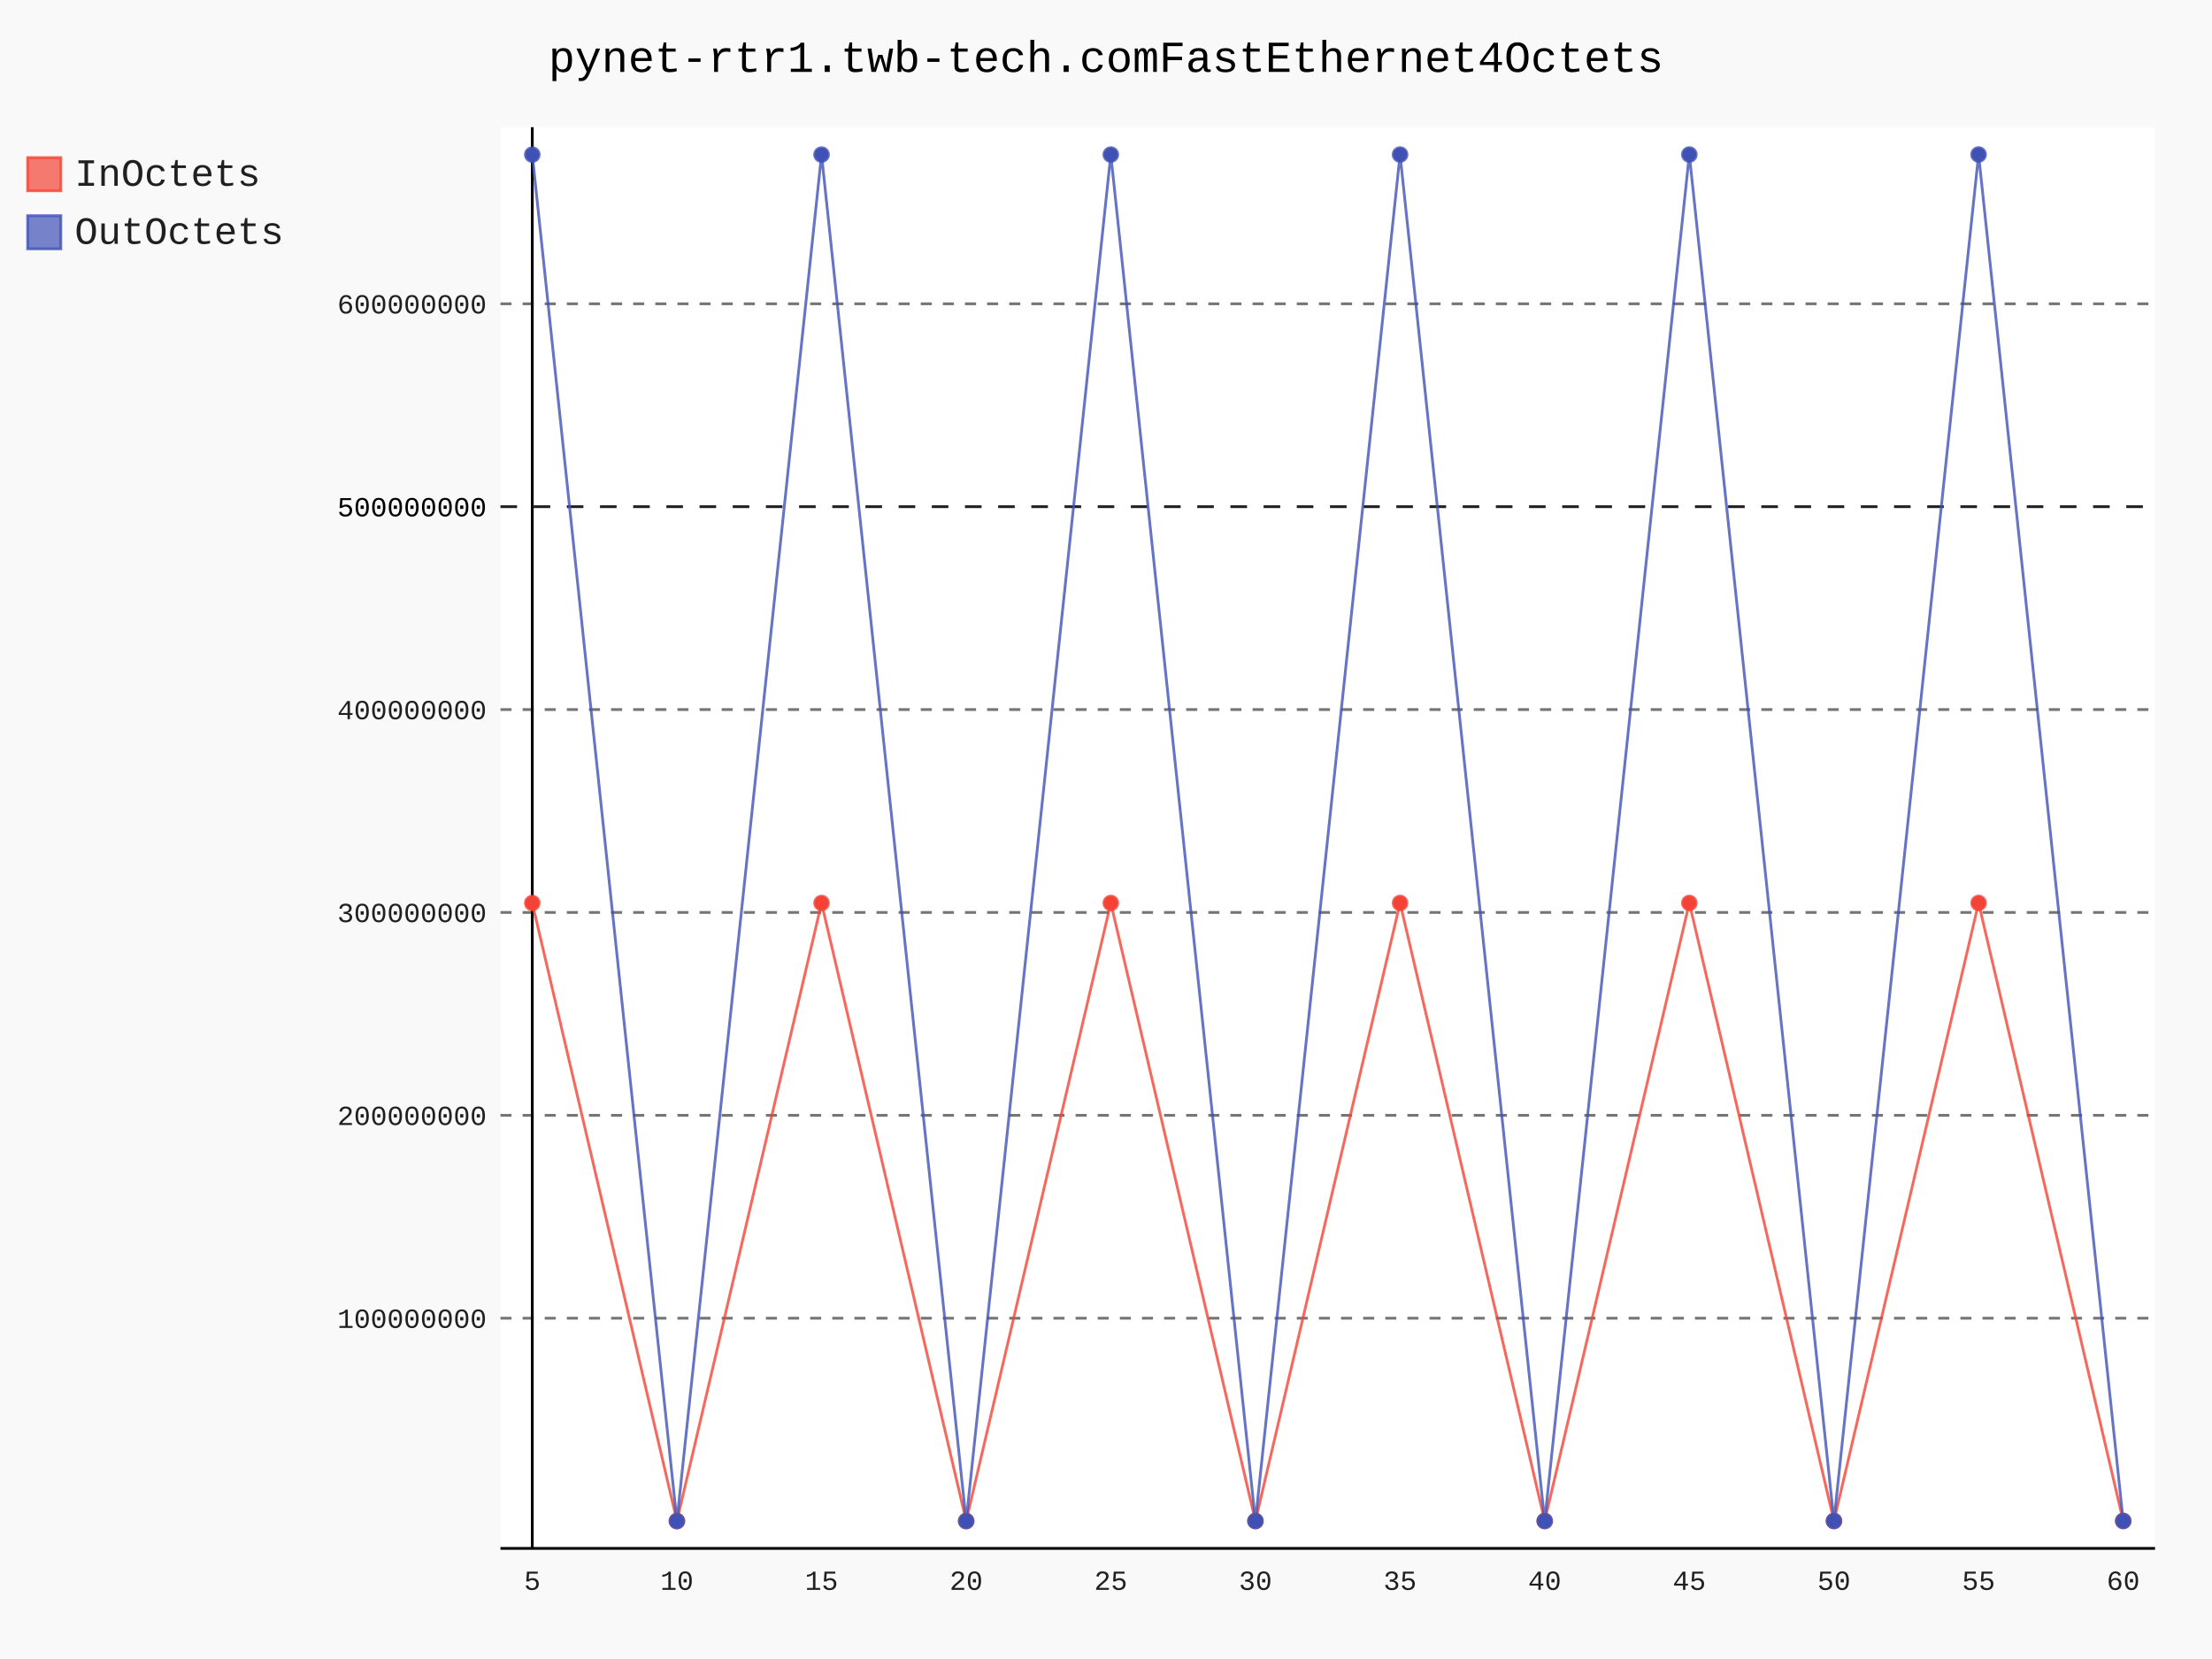
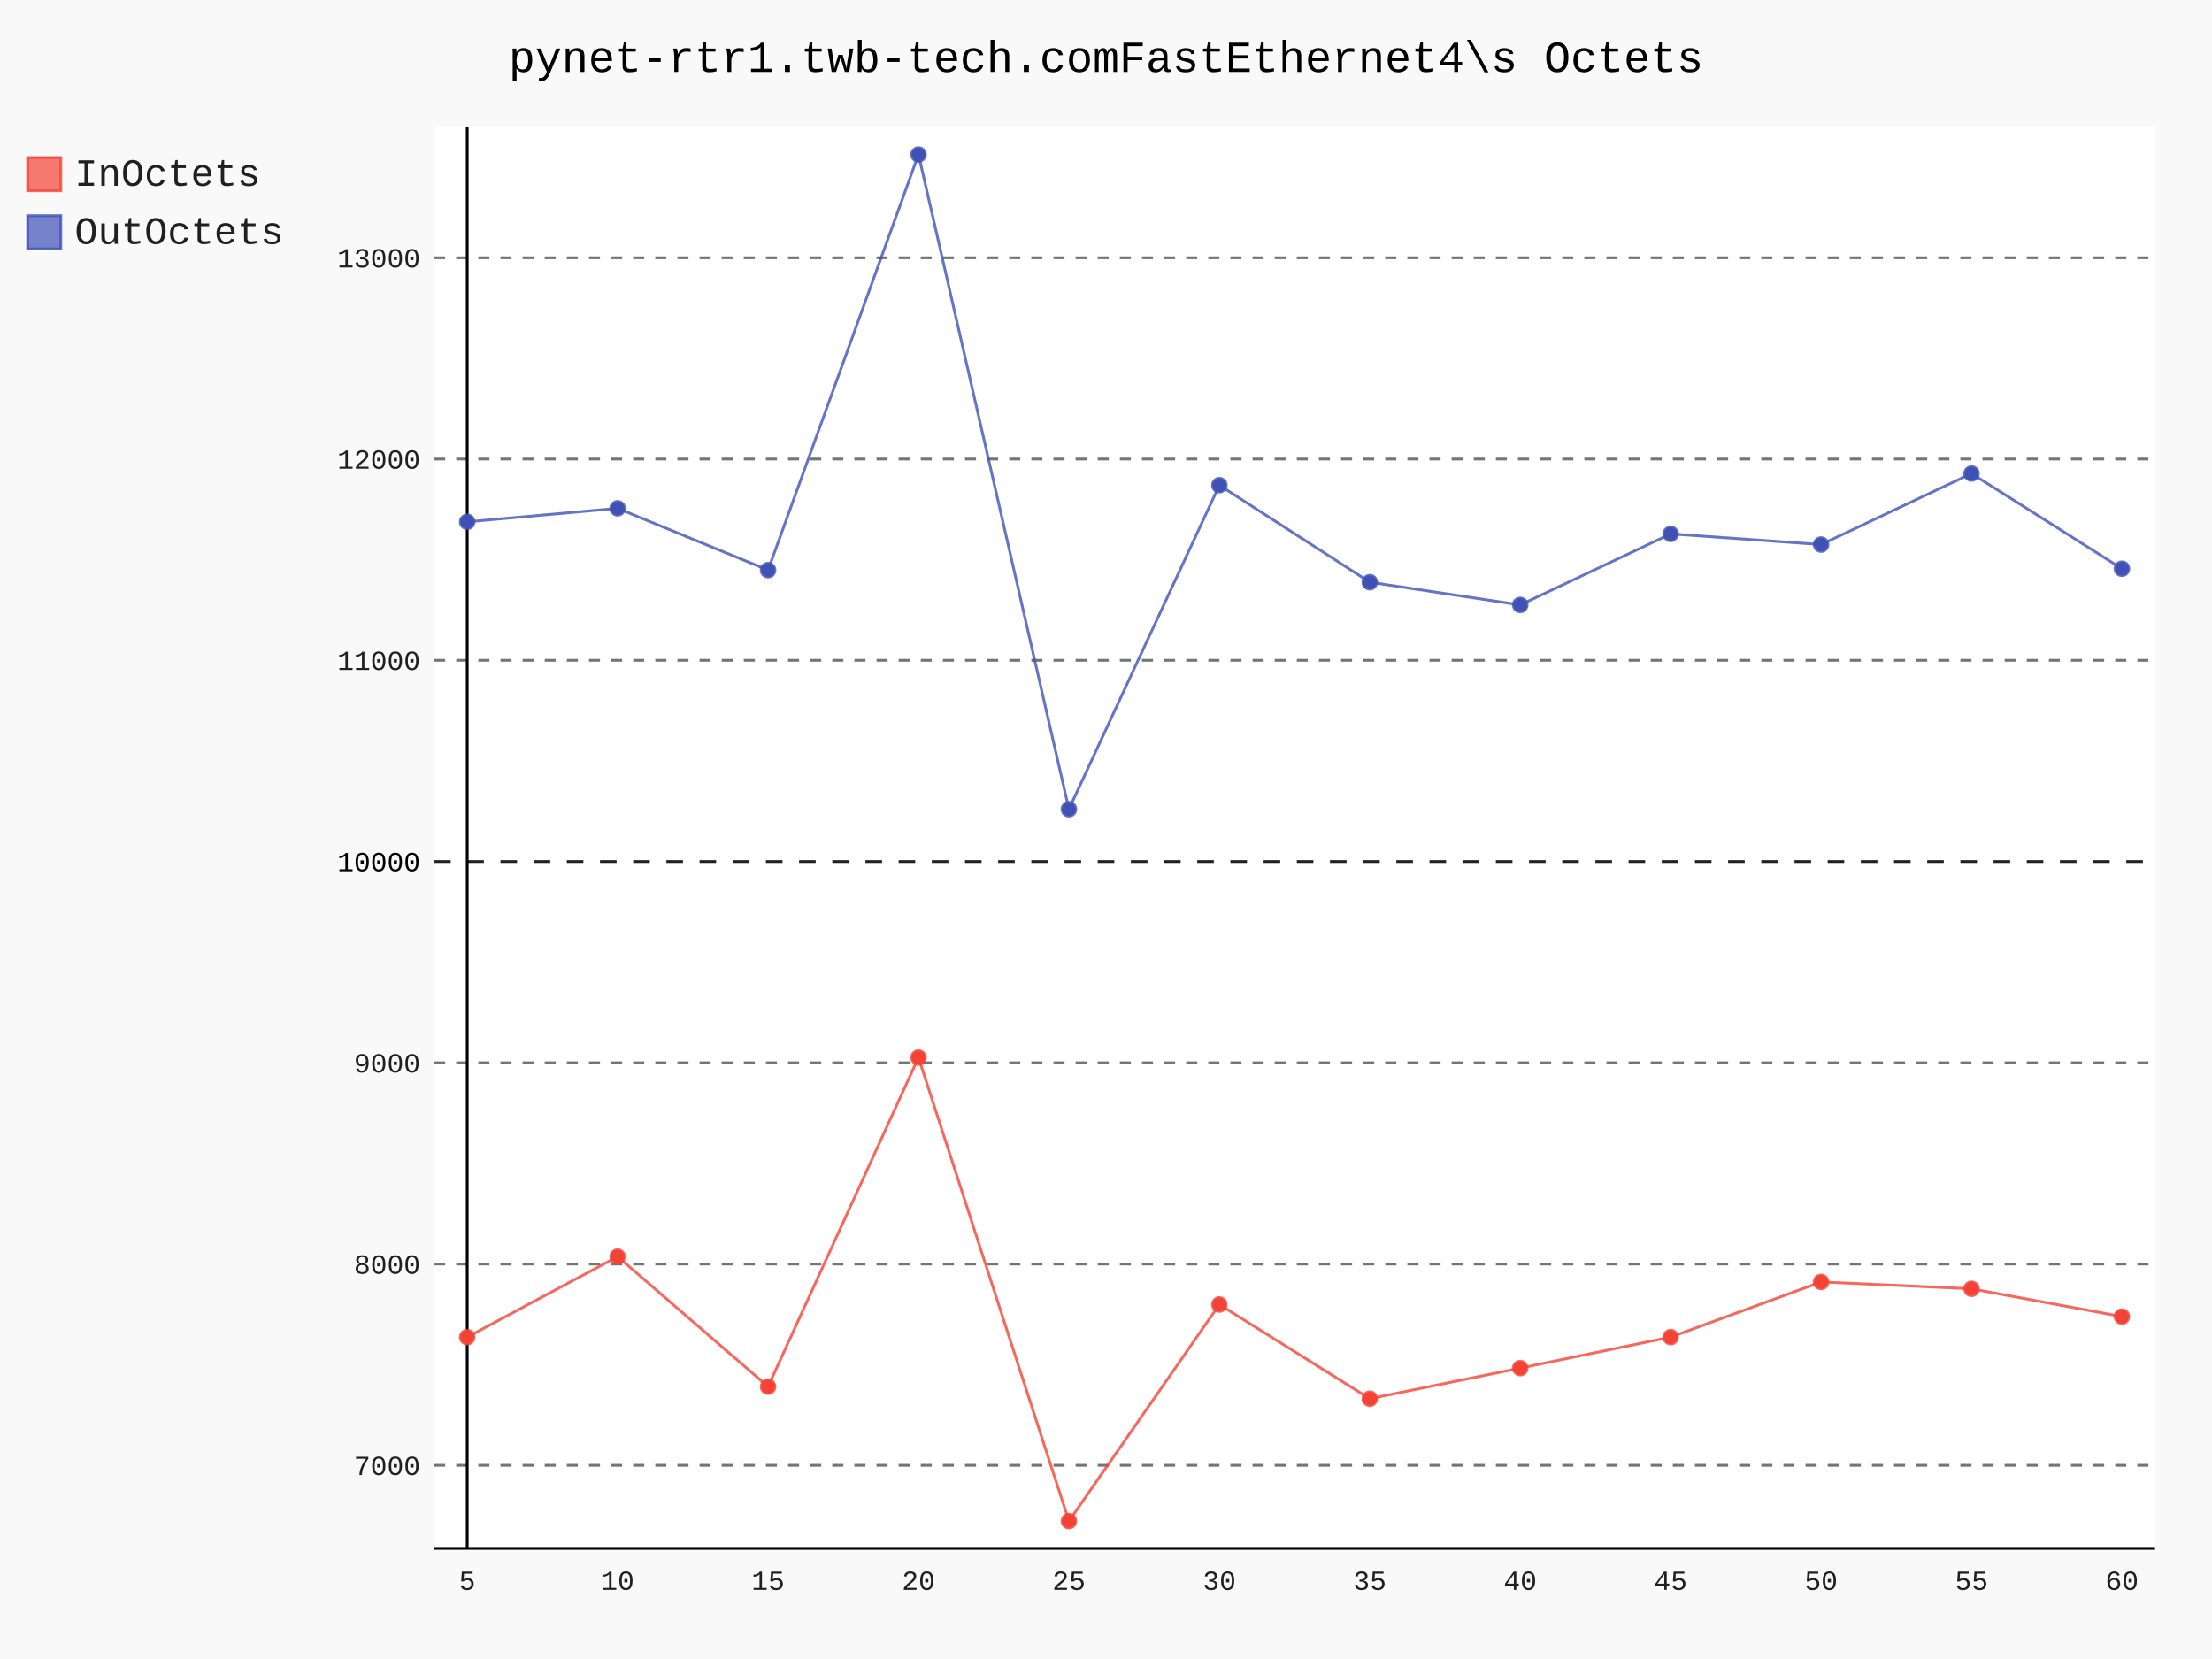
- <svg xmlns="http://www.w3.org/2000/svg" id="chart-d1661f75-914b-4d5a-9a5d-76ce94fca2cd" class="pygal-chart" viewBox="0 0 800 600">
+ <svg xmlns="http://www.w3.org/2000/svg" id="chart-cda1fc32-4e34-43d2-803f-5450efc01f9a" class="pygal-chart" viewBox="0 0 800 600">
  <defs>
-     <style type="text/css">#chart-d1661f75-914b-4d5a-9a5d-76ce94fca2cd{-webkit-user-select:none;-webkit-font-smoothing:antialiased;font-family:Consolas,"Liberation Mono",Menlo,Courier,monospace}#chart-d1661f75-914b-4d5a-9a5d-76ce94fca2cd .title{font-family:Consolas,"Liberation Mono",Menlo,Courier,monospace;font-size:16px}#chart-d1661f75-914b-4d5a-9a5d-76ce94fca2cd .legends .legend text{font-family:Consolas,"Liberation Mono",Menlo,Courier,monospace;font-size:14px}#chart-d1661f75-914b-4d5a-9a5d-76ce94fca2cd .axis text{font-family:Consolas,"Liberation Mono",Menlo,Courier,monospace;font-size:10px}#chart-d1661f75-914b-4d5a-9a5d-76ce94fca2cd .axis text.major{font-family:Consolas,"Liberation Mono",Menlo,Courier,monospace;font-size:10px}#chart-d1661f75-914b-4d5a-9a5d-76ce94fca2cd .text-overlay text.value{font-family:Consolas,"Liberation Mono",Menlo,Courier,monospace;font-size:16px}#chart-d1661f75-914b-4d5a-9a5d-76ce94fca2cd .text-overlay text.label{font-family:Consolas,"Liberation Mono",Menlo,Courier,monospace;font-size:10px}#chart-d1661f75-914b-4d5a-9a5d-76ce94fca2cd .tooltip{font-family:Consolas,"Liberation Mono",Menlo,Courier,monospace;font-size:14px}#chart-d1661f75-914b-4d5a-9a5d-76ce94fca2cd text.no_data{font-family:Consolas,"Liberation Mono",Menlo,Courier,monospace;font-size:64px}
- #chart-d1661f75-914b-4d5a-9a5d-76ce94fca2cd{background-color:rgba(249,249,249,1)}#chart-d1661f75-914b-4d5a-9a5d-76ce94fca2cd path,#chart-d1661f75-914b-4d5a-9a5d-76ce94fca2cd line,#chart-d1661f75-914b-4d5a-9a5d-76ce94fca2cd rect,#chart-d1661f75-914b-4d5a-9a5d-76ce94fca2cd circle{-webkit-transition:150ms;-moz-transition:150ms;transition:150ms}#chart-d1661f75-914b-4d5a-9a5d-76ce94fca2cd .graph &gt; .background{fill:rgba(249,249,249,1)}#chart-d1661f75-914b-4d5a-9a5d-76ce94fca2cd .plot &gt; .background{fill:rgba(255,255,255,1)}#chart-d1661f75-914b-4d5a-9a5d-76ce94fca2cd .graph{fill:rgba(0,0,0,.87)}#chart-d1661f75-914b-4d5a-9a5d-76ce94fca2cd text.no_data{fill:rgba(0,0,0,1)}#chart-d1661f75-914b-4d5a-9a5d-76ce94fca2cd .title{fill:rgba(0,0,0,1)}#chart-d1661f75-914b-4d5a-9a5d-76ce94fca2cd .legends .legend text{fill:rgba(0,0,0,.87)}#chart-d1661f75-914b-4d5a-9a5d-76ce94fca2cd .legends .legend:hover text{fill:rgba(0,0,0,1)}#chart-d1661f75-914b-4d5a-9a5d-76ce94fca2cd .axis .line{stroke:rgba(0,0,0,1)}#chart-d1661f75-914b-4d5a-9a5d-76ce94fca2cd .axis .guide.line{stroke:rgba(0,0,0,.54)}#chart-d1661f75-914b-4d5a-9a5d-76ce94fca2cd .axis .major.line{stroke:rgba(0,0,0,.87)}#chart-d1661f75-914b-4d5a-9a5d-76ce94fca2cd .axis text.major{fill:rgba(0,0,0,1)}#chart-d1661f75-914b-4d5a-9a5d-76ce94fca2cd .axis.y .guides:hover .guide.line,#chart-d1661f75-914b-4d5a-9a5d-76ce94fca2cd .line-graph .axis.x .guides:hover .guide.line,#chart-d1661f75-914b-4d5a-9a5d-76ce94fca2cd .stackedline-graph .axis.x .guides:hover .guide.line,#chart-d1661f75-914b-4d5a-9a5d-76ce94fca2cd .xy-graph .axis.x .guides:hover .guide.line{stroke:rgba(0,0,0,1)}#chart-d1661f75-914b-4d5a-9a5d-76ce94fca2cd .axis .guides:hover text{fill:rgba(0,0,0,1)}#chart-d1661f75-914b-4d5a-9a5d-76ce94fca2cd .reactive{fill-opacity:.7;stroke-opacity:.8}#chart-d1661f75-914b-4d5a-9a5d-76ce94fca2cd .ci{stroke:rgba(0,0,0,.87)}#chart-d1661f75-914b-4d5a-9a5d-76ce94fca2cd .reactive.active,#chart-d1661f75-914b-4d5a-9a5d-76ce94fca2cd .active .reactive{fill-opacity:.8;stroke-opacity:.9;stroke-width:4}#chart-d1661f75-914b-4d5a-9a5d-76ce94fca2cd .ci .reactive.active{stroke-width:1.5}#chart-d1661f75-914b-4d5a-9a5d-76ce94fca2cd .series text{fill:rgba(0,0,0,1)}#chart-d1661f75-914b-4d5a-9a5d-76ce94fca2cd .tooltip rect{fill:rgba(255,255,255,1);stroke:rgba(0,0,0,1);-webkit-transition:opacity 150ms;-moz-transition:opacity 150ms;transition:opacity 150ms}#chart-d1661f75-914b-4d5a-9a5d-76ce94fca2cd .tooltip .label{fill:rgba(0,0,0,.87)}#chart-d1661f75-914b-4d5a-9a5d-76ce94fca2cd .tooltip .label{fill:rgba(0,0,0,.87)}#chart-d1661f75-914b-4d5a-9a5d-76ce94fca2cd .tooltip .legend{font-size:.8em;fill:rgba(0,0,0,.54)}#chart-d1661f75-914b-4d5a-9a5d-76ce94fca2cd .tooltip .x_label{font-size:.6em;fill:rgba(0,0,0,1)}#chart-d1661f75-914b-4d5a-9a5d-76ce94fca2cd .tooltip .xlink{font-size:.5em;text-decoration:underline}#chart-d1661f75-914b-4d5a-9a5d-76ce94fca2cd .tooltip .value{font-size:1.5em}#chart-d1661f75-914b-4d5a-9a5d-76ce94fca2cd .bound{font-size:.5em}#chart-d1661f75-914b-4d5a-9a5d-76ce94fca2cd .max-value{font-size:.75em;fill:rgba(0,0,0,.54)}#chart-d1661f75-914b-4d5a-9a5d-76ce94fca2cd .map-element{fill:rgba(255,255,255,1);stroke:rgba(0,0,0,.54) !important}#chart-d1661f75-914b-4d5a-9a5d-76ce94fca2cd .map-element .reactive{fill-opacity:inherit;stroke-opacity:inherit}#chart-d1661f75-914b-4d5a-9a5d-76ce94fca2cd .color-0,#chart-d1661f75-914b-4d5a-9a5d-76ce94fca2cd .color-0 a:visited{stroke:#F44336;fill:#F44336}#chart-d1661f75-914b-4d5a-9a5d-76ce94fca2cd .color-1,#chart-d1661f75-914b-4d5a-9a5d-76ce94fca2cd .color-1 a:visited{stroke:#3F51B5;fill:#3F51B5}#chart-d1661f75-914b-4d5a-9a5d-76ce94fca2cd .text-overlay .color-0 text{fill:black}#chart-d1661f75-914b-4d5a-9a5d-76ce94fca2cd .text-overlay .color-1 text{fill:black}
- #chart-d1661f75-914b-4d5a-9a5d-76ce94fca2cd text.no_data{text-anchor:middle}#chart-d1661f75-914b-4d5a-9a5d-76ce94fca2cd .guide.line{fill:none}#chart-d1661f75-914b-4d5a-9a5d-76ce94fca2cd .centered{text-anchor:middle}#chart-d1661f75-914b-4d5a-9a5d-76ce94fca2cd .title{text-anchor:middle}#chart-d1661f75-914b-4d5a-9a5d-76ce94fca2cd .legends .legend text{fill-opacity:1}#chart-d1661f75-914b-4d5a-9a5d-76ce94fca2cd .axis.x text{text-anchor:middle}#chart-d1661f75-914b-4d5a-9a5d-76ce94fca2cd .axis.x:not(.web) text[transform]{text-anchor:start}#chart-d1661f75-914b-4d5a-9a5d-76ce94fca2cd .axis.x:not(.web) text[transform].backwards{text-anchor:end}#chart-d1661f75-914b-4d5a-9a5d-76ce94fca2cd .axis.y text{text-anchor:end}#chart-d1661f75-914b-4d5a-9a5d-76ce94fca2cd .axis.y text[transform].backwards{text-anchor:start}#chart-d1661f75-914b-4d5a-9a5d-76ce94fca2cd .axis.y2 text{text-anchor:start}#chart-d1661f75-914b-4d5a-9a5d-76ce94fca2cd .axis.y2 text[transform].backwards{text-anchor:end}#chart-d1661f75-914b-4d5a-9a5d-76ce94fca2cd .axis .guide.line{stroke-dasharray:4,4}#chart-d1661f75-914b-4d5a-9a5d-76ce94fca2cd .axis .major.guide.line{stroke-dasharray:6,6}#chart-d1661f75-914b-4d5a-9a5d-76ce94fca2cd .horizontal .axis.y .guide.line,#chart-d1661f75-914b-4d5a-9a5d-76ce94fca2cd .horizontal .axis.y2 .guide.line,#chart-d1661f75-914b-4d5a-9a5d-76ce94fca2cd .vertical .axis.x .guide.line{opacity:0}#chart-d1661f75-914b-4d5a-9a5d-76ce94fca2cd .horizontal .axis.always_show .guide.line,#chart-d1661f75-914b-4d5a-9a5d-76ce94fca2cd .vertical .axis.always_show .guide.line{opacity:1 !important}#chart-d1661f75-914b-4d5a-9a5d-76ce94fca2cd .axis.y .guides:hover .guide.line,#chart-d1661f75-914b-4d5a-9a5d-76ce94fca2cd .axis.y2 .guides:hover .guide.line,#chart-d1661f75-914b-4d5a-9a5d-76ce94fca2cd .axis.x .guides:hover .guide.line{opacity:1}#chart-d1661f75-914b-4d5a-9a5d-76ce94fca2cd .axis .guides:hover text{opacity:1}#chart-d1661f75-914b-4d5a-9a5d-76ce94fca2cd .nofill{fill:none}#chart-d1661f75-914b-4d5a-9a5d-76ce94fca2cd .subtle-fill{fill-opacity:.2}#chart-d1661f75-914b-4d5a-9a5d-76ce94fca2cd .dot{stroke-width:1px;fill-opacity:1}#chart-d1661f75-914b-4d5a-9a5d-76ce94fca2cd .dot.active{stroke-width:5px}#chart-d1661f75-914b-4d5a-9a5d-76ce94fca2cd .dot.negative{fill:transparent}#chart-d1661f75-914b-4d5a-9a5d-76ce94fca2cd text,#chart-d1661f75-914b-4d5a-9a5d-76ce94fca2cd tspan{stroke:none !important}#chart-d1661f75-914b-4d5a-9a5d-76ce94fca2cd .series text.active{opacity:1}#chart-d1661f75-914b-4d5a-9a5d-76ce94fca2cd .tooltip rect{fill-opacity:.95;stroke-width:.5}#chart-d1661f75-914b-4d5a-9a5d-76ce94fca2cd .tooltip text{fill-opacity:1}#chart-d1661f75-914b-4d5a-9a5d-76ce94fca2cd .showable{visibility:hidden}#chart-d1661f75-914b-4d5a-9a5d-76ce94fca2cd .showable.shown{visibility:visible}#chart-d1661f75-914b-4d5a-9a5d-76ce94fca2cd .gauge-background{fill:rgba(229,229,229,1);stroke:none}#chart-d1661f75-914b-4d5a-9a5d-76ce94fca2cd .bg-lines{stroke:rgba(249,249,249,1);stroke-width:2px}</style>
+     <style type="text/css">#chart-cda1fc32-4e34-43d2-803f-5450efc01f9a{-webkit-user-select:none;-webkit-font-smoothing:antialiased;font-family:Consolas,"Liberation Mono",Menlo,Courier,monospace}#chart-cda1fc32-4e34-43d2-803f-5450efc01f9a .title{font-family:Consolas,"Liberation Mono",Menlo,Courier,monospace;font-size:16px}#chart-cda1fc32-4e34-43d2-803f-5450efc01f9a .legends .legend text{font-family:Consolas,"Liberation Mono",Menlo,Courier,monospace;font-size:14px}#chart-cda1fc32-4e34-43d2-803f-5450efc01f9a .axis text{font-family:Consolas,"Liberation Mono",Menlo,Courier,monospace;font-size:10px}#chart-cda1fc32-4e34-43d2-803f-5450efc01f9a .axis text.major{font-family:Consolas,"Liberation Mono",Menlo,Courier,monospace;font-size:10px}#chart-cda1fc32-4e34-43d2-803f-5450efc01f9a .text-overlay text.value{font-family:Consolas,"Liberation Mono",Menlo,Courier,monospace;font-size:16px}#chart-cda1fc32-4e34-43d2-803f-5450efc01f9a .text-overlay text.label{font-family:Consolas,"Liberation Mono",Menlo,Courier,monospace;font-size:10px}#chart-cda1fc32-4e34-43d2-803f-5450efc01f9a .tooltip{font-family:Consolas,"Liberation Mono",Menlo,Courier,monospace;font-size:14px}#chart-cda1fc32-4e34-43d2-803f-5450efc01f9a text.no_data{font-family:Consolas,"Liberation Mono",Menlo,Courier,monospace;font-size:64px}
+ #chart-cda1fc32-4e34-43d2-803f-5450efc01f9a{background-color:rgba(249,249,249,1)}#chart-cda1fc32-4e34-43d2-803f-5450efc01f9a path,#chart-cda1fc32-4e34-43d2-803f-5450efc01f9a line,#chart-cda1fc32-4e34-43d2-803f-5450efc01f9a rect,#chart-cda1fc32-4e34-43d2-803f-5450efc01f9a circle{-webkit-transition:150ms;-moz-transition:150ms;transition:150ms}#chart-cda1fc32-4e34-43d2-803f-5450efc01f9a .graph &gt; .background{fill:rgba(249,249,249,1)}#chart-cda1fc32-4e34-43d2-803f-5450efc01f9a .plot &gt; .background{fill:rgba(255,255,255,1)}#chart-cda1fc32-4e34-43d2-803f-5450efc01f9a .graph{fill:rgba(0,0,0,.87)}#chart-cda1fc32-4e34-43d2-803f-5450efc01f9a text.no_data{fill:rgba(0,0,0,1)}#chart-cda1fc32-4e34-43d2-803f-5450efc01f9a .title{fill:rgba(0,0,0,1)}#chart-cda1fc32-4e34-43d2-803f-5450efc01f9a .legends .legend text{fill:rgba(0,0,0,.87)}#chart-cda1fc32-4e34-43d2-803f-5450efc01f9a .legends .legend:hover text{fill:rgba(0,0,0,1)}#chart-cda1fc32-4e34-43d2-803f-5450efc01f9a .axis .line{stroke:rgba(0,0,0,1)}#chart-cda1fc32-4e34-43d2-803f-5450efc01f9a .axis .guide.line{stroke:rgba(0,0,0,.54)}#chart-cda1fc32-4e34-43d2-803f-5450efc01f9a .axis .major.line{stroke:rgba(0,0,0,.87)}#chart-cda1fc32-4e34-43d2-803f-5450efc01f9a .axis text.major{fill:rgba(0,0,0,1)}#chart-cda1fc32-4e34-43d2-803f-5450efc01f9a .axis.y .guides:hover .guide.line,#chart-cda1fc32-4e34-43d2-803f-5450efc01f9a .line-graph .axis.x .guides:hover .guide.line,#chart-cda1fc32-4e34-43d2-803f-5450efc01f9a .stackedline-graph .axis.x .guides:hover .guide.line,#chart-cda1fc32-4e34-43d2-803f-5450efc01f9a .xy-graph .axis.x .guides:hover .guide.line{stroke:rgba(0,0,0,1)}#chart-cda1fc32-4e34-43d2-803f-5450efc01f9a .axis .guides:hover text{fill:rgba(0,0,0,1)}#chart-cda1fc32-4e34-43d2-803f-5450efc01f9a .reactive{fill-opacity:.7;stroke-opacity:.8}#chart-cda1fc32-4e34-43d2-803f-5450efc01f9a .ci{stroke:rgba(0,0,0,.87)}#chart-cda1fc32-4e34-43d2-803f-5450efc01f9a .reactive.active,#chart-cda1fc32-4e34-43d2-803f-5450efc01f9a .active .reactive{fill-opacity:.8;stroke-opacity:.9;stroke-width:4}#chart-cda1fc32-4e34-43d2-803f-5450efc01f9a .ci .reactive.active{stroke-width:1.5}#chart-cda1fc32-4e34-43d2-803f-5450efc01f9a .series text{fill:rgba(0,0,0,1)}#chart-cda1fc32-4e34-43d2-803f-5450efc01f9a .tooltip rect{fill:rgba(255,255,255,1);stroke:rgba(0,0,0,1);-webkit-transition:opacity 150ms;-moz-transition:opacity 150ms;transition:opacity 150ms}#chart-cda1fc32-4e34-43d2-803f-5450efc01f9a .tooltip .label{fill:rgba(0,0,0,.87)}#chart-cda1fc32-4e34-43d2-803f-5450efc01f9a .tooltip .label{fill:rgba(0,0,0,.87)}#chart-cda1fc32-4e34-43d2-803f-5450efc01f9a .tooltip .legend{font-size:.8em;fill:rgba(0,0,0,.54)}#chart-cda1fc32-4e34-43d2-803f-5450efc01f9a .tooltip .x_label{font-size:.6em;fill:rgba(0,0,0,1)}#chart-cda1fc32-4e34-43d2-803f-5450efc01f9a .tooltip .xlink{font-size:.5em;text-decoration:underline}#chart-cda1fc32-4e34-43d2-803f-5450efc01f9a .tooltip .value{font-size:1.5em}#chart-cda1fc32-4e34-43d2-803f-5450efc01f9a .bound{font-size:.5em}#chart-cda1fc32-4e34-43d2-803f-5450efc01f9a .max-value{font-size:.75em;fill:rgba(0,0,0,.54)}#chart-cda1fc32-4e34-43d2-803f-5450efc01f9a .map-element{fill:rgba(255,255,255,1);stroke:rgba(0,0,0,.54) !important}#chart-cda1fc32-4e34-43d2-803f-5450efc01f9a .map-element .reactive{fill-opacity:inherit;stroke-opacity:inherit}#chart-cda1fc32-4e34-43d2-803f-5450efc01f9a .color-0,#chart-cda1fc32-4e34-43d2-803f-5450efc01f9a .color-0 a:visited{stroke:#F44336;fill:#F44336}#chart-cda1fc32-4e34-43d2-803f-5450efc01f9a .color-1,#chart-cda1fc32-4e34-43d2-803f-5450efc01f9a .color-1 a:visited{stroke:#3F51B5;fill:#3F51B5}#chart-cda1fc32-4e34-43d2-803f-5450efc01f9a .text-overlay .color-0 text{fill:black}#chart-cda1fc32-4e34-43d2-803f-5450efc01f9a .text-overlay .color-1 text{fill:black}
+ #chart-cda1fc32-4e34-43d2-803f-5450efc01f9a text.no_data{text-anchor:middle}#chart-cda1fc32-4e34-43d2-803f-5450efc01f9a .guide.line{fill:none}#chart-cda1fc32-4e34-43d2-803f-5450efc01f9a .centered{text-anchor:middle}#chart-cda1fc32-4e34-43d2-803f-5450efc01f9a .title{text-anchor:middle}#chart-cda1fc32-4e34-43d2-803f-5450efc01f9a .legends .legend text{fill-opacity:1}#chart-cda1fc32-4e34-43d2-803f-5450efc01f9a .axis.x text{text-anchor:middle}#chart-cda1fc32-4e34-43d2-803f-5450efc01f9a .axis.x:not(.web) text[transform]{text-anchor:start}#chart-cda1fc32-4e34-43d2-803f-5450efc01f9a .axis.x:not(.web) text[transform].backwards{text-anchor:end}#chart-cda1fc32-4e34-43d2-803f-5450efc01f9a .axis.y text{text-anchor:end}#chart-cda1fc32-4e34-43d2-803f-5450efc01f9a .axis.y text[transform].backwards{text-anchor:start}#chart-cda1fc32-4e34-43d2-803f-5450efc01f9a .axis.y2 text{text-anchor:start}#chart-cda1fc32-4e34-43d2-803f-5450efc01f9a .axis.y2 text[transform].backwards{text-anchor:end}#chart-cda1fc32-4e34-43d2-803f-5450efc01f9a .axis .guide.line{stroke-dasharray:4,4}#chart-cda1fc32-4e34-43d2-803f-5450efc01f9a .axis .major.guide.line{stroke-dasharray:6,6}#chart-cda1fc32-4e34-43d2-803f-5450efc01f9a .horizontal .axis.y .guide.line,#chart-cda1fc32-4e34-43d2-803f-5450efc01f9a .horizontal .axis.y2 .guide.line,#chart-cda1fc32-4e34-43d2-803f-5450efc01f9a .vertical .axis.x .guide.line{opacity:0}#chart-cda1fc32-4e34-43d2-803f-5450efc01f9a .horizontal .axis.always_show .guide.line,#chart-cda1fc32-4e34-43d2-803f-5450efc01f9a .vertical .axis.always_show .guide.line{opacity:1 !important}#chart-cda1fc32-4e34-43d2-803f-5450efc01f9a .axis.y .guides:hover .guide.line,#chart-cda1fc32-4e34-43d2-803f-5450efc01f9a .axis.y2 .guides:hover .guide.line,#chart-cda1fc32-4e34-43d2-803f-5450efc01f9a .axis.x .guides:hover .guide.line{opacity:1}#chart-cda1fc32-4e34-43d2-803f-5450efc01f9a .axis .guides:hover text{opacity:1}#chart-cda1fc32-4e34-43d2-803f-5450efc01f9a .nofill{fill:none}#chart-cda1fc32-4e34-43d2-803f-5450efc01f9a .subtle-fill{fill-opacity:.2}#chart-cda1fc32-4e34-43d2-803f-5450efc01f9a .dot{stroke-width:1px;fill-opacity:1}#chart-cda1fc32-4e34-43d2-803f-5450efc01f9a .dot.active{stroke-width:5px}#chart-cda1fc32-4e34-43d2-803f-5450efc01f9a .dot.negative{fill:transparent}#chart-cda1fc32-4e34-43d2-803f-5450efc01f9a text,#chart-cda1fc32-4e34-43d2-803f-5450efc01f9a tspan{stroke:none !important}#chart-cda1fc32-4e34-43d2-803f-5450efc01f9a .series text.active{opacity:1}#chart-cda1fc32-4e34-43d2-803f-5450efc01f9a .tooltip rect{fill-opacity:.95;stroke-width:.5}#chart-cda1fc32-4e34-43d2-803f-5450efc01f9a .tooltip text{fill-opacity:1}#chart-cda1fc32-4e34-43d2-803f-5450efc01f9a .showable{visibility:hidden}#chart-cda1fc32-4e34-43d2-803f-5450efc01f9a .showable.shown{visibility:visible}#chart-cda1fc32-4e34-43d2-803f-5450efc01f9a .gauge-background{fill:rgba(229,229,229,1);stroke:none}#chart-cda1fc32-4e34-43d2-803f-5450efc01f9a .bg-lines{stroke:rgba(249,249,249,1);stroke-width:2px}</style>
  </defs>
  <g class="graph line-graph vertical">
    <rect class="background" height="600" width="800" x="0" y="0" />
-     <g class="plot" transform="translate(181, 46)">
-       <rect class="background" height="514" width="598.4" x="0" y="0" />
+     <g class="plot" transform="translate(157, 46)">
+       <rect class="background" height="514" width="622.4" x="0" y="0" />
      <g class="axis y">
-         <path class="line" d="M0 514 h598.4" />
-         <g class="guides">
-           <path class="guide line" d="M0 430.748 h598.4" />
-           <text class="" x="-5" y="434.248">100000000</text>
-         </g>
-         <g class="guides">
-           <path class="guide line" d="M0 357.373 h598.4" />
-           <text class="" x="-5" y="360.873">200000000</text>
-         </g>
-         <g class="guides">
-           <path class="guide line" d="M0 283.998 h598.4" />
-           <text class="" x="-5" y="287.498">300000000</text>
-         </g>
-         <g class="guides">
-           <path class="guide line" d="M0 210.623 h598.4" />
-           <text class="" x="-5" y="214.123">400000000</text>
-         </g>
-         <g class="guides">
-           <path class="major guide line" d="M0 137.248 h598.4" />
-           <text class="major" x="-5" y="140.748">500000000</text>
-         </g>
-         <g class="guides">
-           <path class="guide line" d="M0 63.873 h598.4" />
-           <text class="" x="-5" y="67.373">600000000</text>
+         <path class="line" d="M0 514 h622.4" />
+         <g class="guides">
+           <path class="guide line" d="M0 483.953 h622.4" />
+           <text class="" x="-5" y="487.453">7000</text>
+         </g>
+         <g class="guides">
+           <path class="guide line" d="M0 411.165 h622.4" />
+           <text class="" x="-5" y="414.665">8000</text>
+         </g>
+         <g class="guides">
+           <path class="guide line" d="M0 338.377 h622.4" />
+           <text class="" x="-5" y="341.877">9000</text>
+         </g>
+         <g class="guides">
+           <path class="major guide line" d="M0 265.589 h622.4" />
+           <text class="major" x="-5" y="269.089">10000</text>
+         </g>
+         <g class="guides">
+           <path class="guide line" d="M0 192.801 h622.4" />
+           <text class="" x="-5" y="196.301">11000</text>
+         </g>
+         <g class="guides">
+           <path class="guide line" d="M0 120.013 h622.4" />
+           <text class="" x="-5" y="123.513">12000</text>
+         </g>
+         <g class="guides">
+           <path class="guide line" d="M0 47.225 h622.4" />
+           <text class="" x="-5" y="50.725">13000</text>
        </g>
      </g>
      <g class="axis x">
        <g class="guides">
-           <path class="line" d="M11.508 0 v514" />
-           <text class="" x="11.508" y="529.0">5</text>
-         </g>
-         <g class="guides">
-           <path class="guide line" d="M63.815 0 v514" />
-           <text class="" x="63.815" y="529.0">10</text>
-         </g>
-         <g class="guides">
-           <path class="guide line" d="M116.123 0 v514" />
-           <text class="" x="116.123" y="529.0">15</text>
-         </g>
-         <g class="guides">
-           <path class="guide line" d="M168.431 0 v514" />
-           <text class="" x="168.431" y="529.0">20</text>
-         </g>
-         <g class="guides">
-           <path class="guide line" d="M220.738 0 v514" />
-           <text class="" x="220.738" y="529.0">25</text>
-         </g>
-         <g class="guides">
-           <path class="guide line" d="M273.046 0 v514" />
-           <text class="" x="273.046" y="529.0">30</text>
-         </g>
-         <g class="guides">
-           <path class="guide line" d="M325.354 0 v514" />
-           <text class="" x="325.354" y="529.0">35</text>
-         </g>
-         <g class="guides">
-           <path class="guide line" d="M377.662 0 v514" />
-           <text class="" x="377.662" y="529.0">40</text>
-         </g>
-         <g class="guides">
-           <path class="guide line" d="M429.969 0 v514" />
-           <text class="" x="429.969" y="529.0">45</text>
-         </g>
-         <g class="guides">
-           <path class="guide line" d="M482.277 0 v514" />
-           <text class="" x="482.277" y="529.0">50</text>
-         </g>
-         <g class="guides">
-           <path class="guide line" d="M534.585 0 v514" />
-           <text class="" x="534.585" y="529.0">55</text>
-         </g>
-         <g class="guides">
-           <path class="guide line" d="M586.892 0 v514" />
-           <text class="" x="586.892" y="529.0">60</text>
+           <path class="line" d="M11.969 0 v514" />
+           <text class="" x="11.969" y="529.0">5</text>
+         </g>
+         <g class="guides">
+           <path class="guide line" d="M66.375 0 v514" />
+           <text class="" x="66.375" y="529.0">10</text>
+         </g>
+         <g class="guides">
+           <path class="guide line" d="M120.78 0 v514" />
+           <text class="" x="120.78" y="529.0">15</text>
+         </g>
+         <g class="guides">
+           <path class="guide line" d="M175.186 0 v514" />
+           <text class="" x="175.186" y="529.0">20</text>
+         </g>
+         <g class="guides">
+           <path class="guide line" d="M229.592 0 v514" />
+           <text class="" x="229.592" y="529.0">25</text>
+         </g>
+         <g class="guides">
+           <path class="guide line" d="M283.997 0 v514" />
+           <text class="" x="283.997" y="529.0">30</text>
+         </g>
+         <g class="guides">
+           <path class="guide line" d="M338.403 0 v514" />
+           <text class="" x="338.403" y="529.0">35</text>
+         </g>
+         <g class="guides">
+           <path class="guide line" d="M392.808 0 v514" />
+           <text class="" x="392.808" y="529.0">40</text>
+         </g>
+         <g class="guides">
+           <path class="guide line" d="M447.214 0 v514" />
+           <text class="" x="447.214" y="529.0">45</text>
+         </g>
+         <g class="guides">
+           <path class="guide line" d="M501.62 0 v514" />
+           <text class="" x="501.62" y="529.0">50</text>
+         </g>
+         <g class="guides">
+           <path class="guide line" d="M556.025 0 v514" />
+           <text class="" x="556.025" y="529.0">55</text>
+         </g>
+         <g class="guides">
+           <path class="guide line" d="M610.431 0 v514" />
+           <text class="" x="610.431" y="529.0">60</text>
        </g>
      </g>
      <g class="series serie-0 color-0">
-         <path class="line reactive nofill" d="M11.508 280.592 L63.815 504.115 116.123 280.587 168.431 504.11 220.738 280.581 273.046 504.104 325.354 280.575 377.662 504.098 429.969 280.57 482.277 504.093 534.585 280.564 586.892 504.087" />
+         <path class="line reactive nofill" d="M11.969 437.587 L66.375 408.472 120.78 455.493 175.186 336.485 229.592 504.115 283.997 425.795 338.403 459.86 392.808 448.796 447.214 437.587 501.62 417.643 556.025 420.118 610.431 430.163" />
      </g>
      <g class="series serie-1 color-1">
-         <path class="line reactive nofill" d="M11.508 9.928 L63.815 504.112 116.123 9.919 168.431 504.104 220.738 9.91 273.046 504.095 325.354 9.902 377.662 504.086 429.969 9.893 482.277 504.078 534.585 9.885 586.892 504.07" />
+         <path class="line reactive nofill" d="M11.969 142.723 L66.375 137.846 120.78 160.192 175.186 9.885 229.592 246.664 283.997 129.475 338.403 164.559 392.808 172.784 447.214 147.09 501.62 150.948 556.025 125.254 610.431 159.682" />
      </g>
    </g>
    <g class="titles">
-       <text class="title plot_title" x="400.0" y="26">pynet-rtr1.twb-tech.comFastEthernet4Octets</text>
-     </g>
-     <g class="plot overlay" transform="translate(181, 46)">
+       <text class="title plot_title" x="400.0" y="26">pynet-rtr1.twb-tech.comFastEthernet4\s Octets</text>
+     </g>
+     <g class="plot overlay" transform="translate(157, 46)">
      <g class="series serie-0 color-0">
        <g class="dots">
-           <circle class="dot reactive tooltip-trigger" cx="11.508" cy="280.592" r="2.5" />
-         </g>
-         <g class="dots">
-           <circle class="dot reactive tooltip-trigger" cx="63.815" cy="504.115" r="2.5" />
-         </g>
-         <g class="dots">
-           <circle class="dot reactive tooltip-trigger" cx="116.123" cy="280.587" r="2.5" />
-         </g>
-         <g class="dots">
-           <circle class="dot reactive tooltip-trigger" cx="168.431" cy="504.11" r="2.5" />
-         </g>
-         <g class="dots">
-           <circle class="dot reactive tooltip-trigger" cx="220.738" cy="280.581" r="2.5" />
-         </g>
-         <g class="dots">
-           <circle class="dot reactive tooltip-trigger" cx="273.046" cy="504.104" r="2.5" />
-         </g>
-         <g class="dots">
-           <circle class="dot reactive tooltip-trigger" cx="325.354" cy="280.575" r="2.5" />
-         </g>
-         <g class="dots">
-           <circle class="dot reactive tooltip-trigger" cx="377.662" cy="504.098" r="2.5" />
-         </g>
-         <g class="dots">
-           <circle class="dot reactive tooltip-trigger" cx="429.969" cy="280.57" r="2.5" />
-         </g>
-         <g class="dots">
-           <circle class="dot reactive tooltip-trigger" cx="482.277" cy="504.093" r="2.5" />
-         </g>
-         <g class="dots">
-           <circle class="dot reactive tooltip-trigger" cx="534.585" cy="280.564" r="2.5" />
-         </g>
-         <g class="dots">
-           <circle class="dot reactive tooltip-trigger" cx="586.892" cy="504.087" r="2.5" />
+           <circle class="dot reactive tooltip-trigger" cx="11.969" cy="437.587" r="2.5" />
+         </g>
+         <g class="dots">
+           <circle class="dot reactive tooltip-trigger" cx="66.375" cy="408.472" r="2.5" />
+         </g>
+         <g class="dots">
+           <circle class="dot reactive tooltip-trigger" cx="120.78" cy="455.493" r="2.5" />
+         </g>
+         <g class="dots">
+           <circle class="dot reactive tooltip-trigger" cx="175.186" cy="336.485" r="2.5" />
+         </g>
+         <g class="dots">
+           <circle class="dot reactive tooltip-trigger" cx="229.592" cy="504.115" r="2.5" />
+         </g>
+         <g class="dots">
+           <circle class="dot reactive tooltip-trigger" cx="283.997" cy="425.795" r="2.5" />
+         </g>
+         <g class="dots">
+           <circle class="dot reactive tooltip-trigger" cx="338.403" cy="459.86" r="2.5" />
+         </g>
+         <g class="dots">
+           <circle class="dot reactive tooltip-trigger" cx="392.808" cy="448.796" r="2.5" />
+         </g>
+         <g class="dots">
+           <circle class="dot reactive tooltip-trigger" cx="447.214" cy="437.587" r="2.5" />
+         </g>
+         <g class="dots">
+           <circle class="dot reactive tooltip-trigger" cx="501.62" cy="417.643" r="2.5" />
+         </g>
+         <g class="dots">
+           <circle class="dot reactive tooltip-trigger" cx="556.025" cy="420.118" r="2.5" />
+         </g>
+         <g class="dots">
+           <circle class="dot reactive tooltip-trigger" cx="610.431" cy="430.163" r="2.5" />
        </g>
      </g>
      <g class="series serie-1 color-1">
        <g class="dots">
-           <circle class="dot reactive tooltip-trigger" cx="11.508" cy="9.928" r="2.5" />
-         </g>
-         <g class="dots">
-           <circle class="dot reactive tooltip-trigger" cx="63.815" cy="504.112" r="2.5" />
-         </g>
-         <g class="dots">
-           <circle class="dot reactive tooltip-trigger" cx="116.123" cy="9.919" r="2.5" />
-         </g>
-         <g class="dots">
-           <circle class="dot reactive tooltip-trigger" cx="168.431" cy="504.104" r="2.5" />
-         </g>
-         <g class="dots">
-           <circle class="dot reactive tooltip-trigger" cx="220.738" cy="9.91" r="2.5" />
-         </g>
-         <g class="dots">
-           <circle class="dot reactive tooltip-trigger" cx="273.046" cy="504.095" r="2.5" />
-         </g>
-         <g class="dots">
-           <circle class="dot reactive tooltip-trigger" cx="325.354" cy="9.902" r="2.5" />
-         </g>
-         <g class="dots">
-           <circle class="dot reactive tooltip-trigger" cx="377.662" cy="504.086" r="2.5" />
-         </g>
-         <g class="dots">
-           <circle class="dot reactive tooltip-trigger" cx="429.969" cy="9.893" r="2.5" />
-         </g>
-         <g class="dots">
-           <circle class="dot reactive tooltip-trigger" cx="482.277" cy="504.078" r="2.5" />
-         </g>
-         <g class="dots">
-           <circle class="dot reactive tooltip-trigger" cx="534.585" cy="9.885" r="2.5" />
-         </g>
-         <g class="dots">
-           <circle class="dot reactive tooltip-trigger" cx="586.892" cy="504.07" r="2.5" />
-         </g>
-       </g>
-     </g>
-     <g class="plot text-overlay" transform="translate(181, 46)">
+           <circle class="dot reactive tooltip-trigger" cx="11.969" cy="142.723" r="2.5" />
+         </g>
+         <g class="dots">
+           <circle class="dot reactive tooltip-trigger" cx="66.375" cy="137.846" r="2.5" />
+         </g>
+         <g class="dots">
+           <circle class="dot reactive tooltip-trigger" cx="120.78" cy="160.192" r="2.5" />
+         </g>
+         <g class="dots">
+           <circle class="dot reactive tooltip-trigger" cx="175.186" cy="9.885" r="2.5" />
+         </g>
+         <g class="dots">
+           <circle class="dot reactive tooltip-trigger" cx="229.592" cy="246.664" r="2.5" />
+         </g>
+         <g class="dots">
+           <circle class="dot reactive tooltip-trigger" cx="283.997" cy="129.475" r="2.5" />
+         </g>
+         <g class="dots">
+           <circle class="dot reactive tooltip-trigger" cx="338.403" cy="164.559" r="2.5" />
+         </g>
+         <g class="dots">
+           <circle class="dot reactive tooltip-trigger" cx="392.808" cy="172.784" r="2.5" />
+         </g>
+         <g class="dots">
+           <circle class="dot reactive tooltip-trigger" cx="447.214" cy="147.09" r="2.5" />
+         </g>
+         <g class="dots">
+           <circle class="dot reactive tooltip-trigger" cx="501.62" cy="150.948" r="2.5" />
+         </g>
+         <g class="dots">
+           <circle class="dot reactive tooltip-trigger" cx="556.025" cy="125.254" r="2.5" />
+         </g>
+         <g class="dots">
+           <circle class="dot reactive tooltip-trigger" cx="610.431" cy="159.682" r="2.5" />
+         </g>
+       </g>
+     </g>
+     <g class="plot text-overlay" transform="translate(157, 46)">
      <g class="series serie-0 color-0" />
      <g class="series serie-1 color-1" />
    </g>
-     <g class="plot tooltip-overlay" transform="translate(181, 46)">
+     <g class="plot tooltip-overlay" transform="translate(157, 46)">
      <g class="tooltip" style="opacity: 0" transform="translate(0 0)">
        <rect class="tooltip-box" height="0" rx="0" ry="0" width="0" />
        <g class="text" />
      </g>
    </g>
    <g class="legends" transform="translate(10, 56)">
      <g class="legend reactive activate-serie" id="activate-serie-0">
        <rect class="color-0 reactive" height="12" width="12" x="0.0" y="1.0" />
        <text x="17.0" y="11.2">InOctets</text>
      </g>
      <g class="legend reactive activate-serie" id="activate-serie-1">
        <rect class="color-1 reactive" height="12" width="12" x="0.0" y="22.0" />
        <text x="17.0" y="32.2">OutOctets</text>
      </g>
    </g>
    <g class="legends" transform="translate(790, 56)" />
  </g>
</svg>
